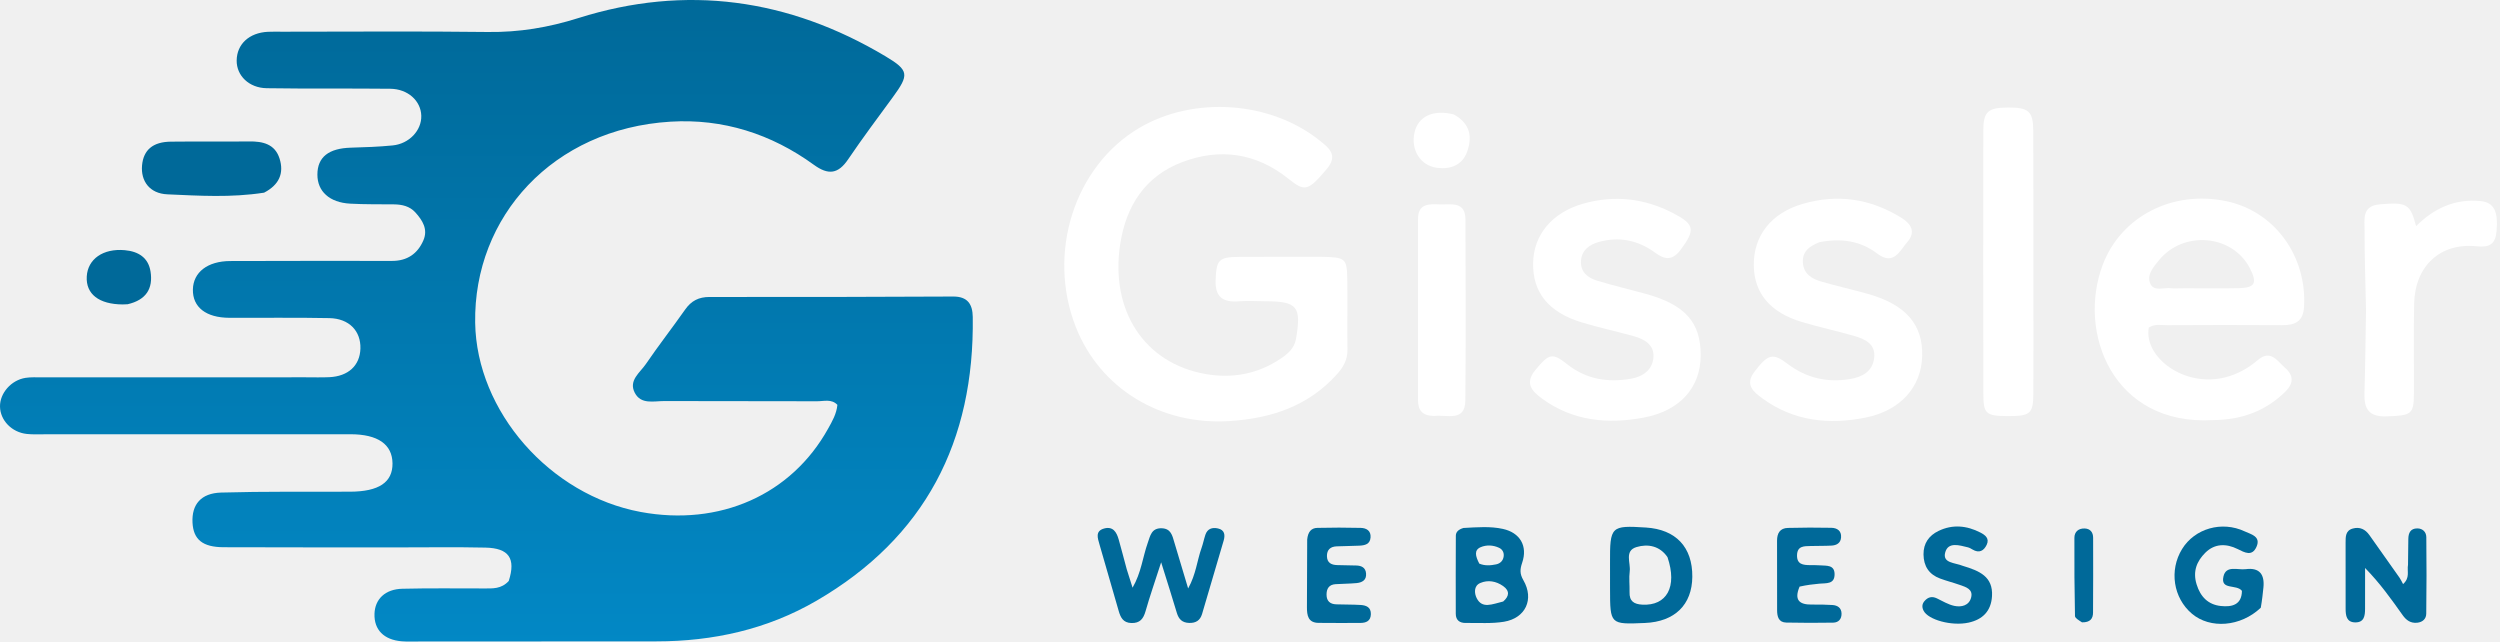
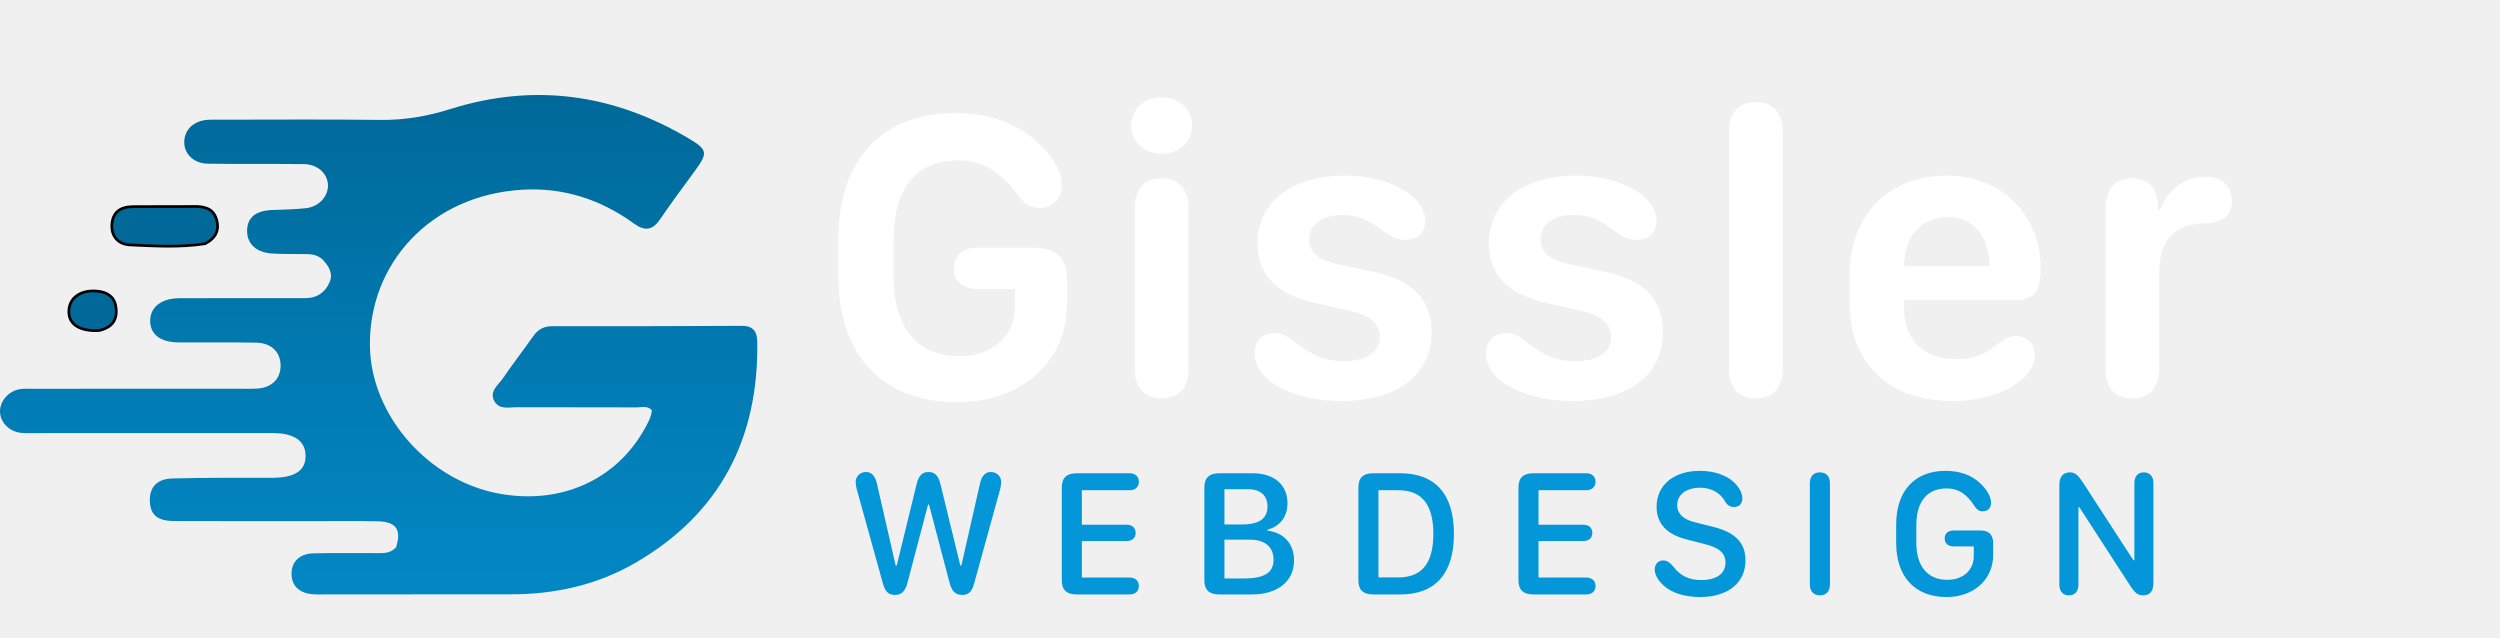
- <svg xmlns="http://www.w3.org/2000/svg" width="717" height="184" viewBox="0 0 717 184" fill="none">
-   <path d="M145.909 166.623C147.99 160.123 145.944 157.203 139.215 157.053C130.702 156.864 122.182 157.001 113.665 156.996C97.152 156.985 80.639 157.005 64.127 156.945C58.099 156.924 55.451 154.73 55.21 149.865C54.956 144.715 57.622 141.434 63.419 141.268C75.749 140.914 88.093 141.067 100.432 141.018C108.651 140.985 112.63 138.327 112.57 132.894C112.511 127.43 108.361 124.541 100.495 124.541C71.293 124.54 42.092 124.552 12.89 124.554C11.152 124.554 9.4 124.643 7.679 124.458C3.362 123.991 0.067 120.552 0.001 116.612C-0.064 112.763 3.213 108.997 7.351 108.364C8.884 108.129 10.472 108.226 12.035 108.225C37.239 108.215 62.443 108.214 87.647 108.209C89.906 108.208 92.17 108.28 94.425 108.177C99.888 107.929 103.216 104.843 103.367 99.994C103.525 94.937 100.14 91.353 94.471 91.237C84.915 91.041 75.352 91.19 65.792 91.147C59.061 91.117 55.215 88.091 55.322 83.013C55.426 78.081 59.528 74.887 66.039 74.865C81.509 74.811 96.979 74.813 112.449 74.83C116.778 74.835 119.765 72.784 121.431 68.928C122.805 65.747 121.168 63.179 119.12 60.916C117.503 59.128 115.295 58.636 112.954 58.611C108.783 58.568 104.604 58.637 100.443 58.41C94.494 58.085 91.024 54.897 91.03 50.07C91.036 45.059 94.256 42.53 100.646 42.351C104.638 42.239 108.64 42.1 112.612 41.709C117.374 41.241 120.948 37.379 120.826 33.18C120.704 28.931 116.996 25.514 111.955 25.458C100.136 25.325 88.314 25.485 76.497 25.299C71.379 25.219 67.827 21.666 67.876 17.355C67.93 12.657 71.458 9.39 76.818 9.121C78.205 9.052 79.598 9.096 80.989 9.096C100.63 9.096 120.274 8.926 139.913 9.176C148.86 9.29 157.27 7.896 165.878 5.181C196.735 -4.55 226.208 -0.39 253.92 16.12C260.77 20.201 260.757 21.447 256.055 27.88C251.747 33.773 247.361 39.616 243.272 45.66C240.391 49.919 237.588 50.295 233.397 47.254C221.181 38.389 207.35 33.98 192.295 34.896C158.576 36.948 135.818 62.16 136.278 92.545C136.663 118.006 157.733 142.004 183.754 146.831C206.412 151.035 226.966 141.911 237.497 122.944C238.671 120.83 239.917 118.719 240.164 116.109C238.489 114.341 236.276 115.092 234.326 115.082C219.725 115.013 205.124 115.09 190.524 115.023C187.514 115.009 183.83 116.097 182.044 112.633C180.216 109.089 183.555 106.873 185.217 104.434C188.837 99.121 192.802 94.045 196.498 88.782C198.254 86.281 200.393 85.167 203.498 85.172C226.789 85.208 250.081 85.165 273.372 85.045C277.533 85.024 278.934 87.276 278.986 90.895C279.502 126.546 265.311 154.196 234.158 172.301C220.04 180.506 204.532 183.943 188.24 183.945C165.469 183.948 142.699 183.971 119.929 183.982C118.364 183.983 116.793 184.048 115.237 183.924C110.098 183.515 107.255 180.616 107.403 176.04C107.54 171.83 110.451 168.977 115.386 168.854C123.203 168.659 131.028 168.775 138.85 168.766C141.284 168.763 143.767 168.967 145.909 166.623Z" fill="url(#paint0_linear_6_25)" />
-   <path d="M378.853 73.647C385.977 73.805 386.297 74.012 386.404 80.301C386.517 86.96 386.338 93.624 386.451 100.283C386.5 103.201 385.241 105.332 383.39 107.387C375.16 116.524 364.546 119.994 352.644 120.761C332.891 122.034 315.462 111.435 308.521 93.724C300.216 72.531 308.15 47.679 326.727 36.701C342.346 27.47 364.307 28.971 378.467 40.295C381.126 42.421 383.862 44.495 380.543 48.434C375.221 54.749 374.267 55.085 369.588 51.319C360.351 43.882 349.953 42.365 339.057 46.493C328.431 50.519 322.955 59.048 321.275 70.004C318.343 89.131 328.248 104.202 345.748 107.27C353.407 108.612 360.696 107.29 367.242 102.897C369.313 101.507 371.225 99.93 371.697 97.169C373.287 87.891 372.099 86.414 362.818 86.397C360.318 86.392 357.805 86.215 355.322 86.415C350.771 86.782 348.446 85.252 348.644 80.271C348.869 74.568 349.478 73.711 355.378 73.678C363.043 73.635 370.708 73.654 378.853 73.647Z" fill="white" />
-   <path d="M634.691 120.484C606.024 122.149 595.68 95.403 603.075 75.915C608.336 62.053 623.093 54.463 638.533 57.704C652.309 60.596 661.64 73.368 660.802 87.991C660.564 92.145 658.302 93.29 654.554 93.259C643.559 93.17 632.564 93.217 621.569 93.263C619.784 93.27 617.896 92.824 616.269 93.965C614.768 102.324 626.358 111.304 638.327 108.191C641.775 107.294 644.802 105.596 647.502 103.291C651.232 100.105 653.126 103.543 655.379 105.515C657.917 107.737 657.791 110.018 655.419 112.342C649.771 117.875 642.946 120.419 634.691 120.484ZM626.557 82.676C631.699 82.675 636.843 82.757 641.982 82.65C646.781 82.551 647.483 81.197 645.218 76.856C640.191 67.222 626.178 66.025 619.146 74.684C617.592 76.599 615.6 78.85 616.702 81.344C617.737 83.69 620.562 82.403 622.603 82.655C623.583 82.776 624.591 82.675 626.557 82.676Z" fill="white" />
-   <path d="M521.88 69.441C518.811 70.616 516.814 72.236 517.076 75.441C517.336 78.62 519.675 79.978 522.319 80.746C526.781 82.044 531.327 83.05 535.798 84.318C546.624 87.386 551.551 93.127 551.281 102.204C551.022 110.918 545.168 117.73 535.021 119.769C524.609 121.862 514.439 120.824 505.514 114.295C502.945 112.417 500.283 110.382 503.212 106.566C507.026 101.597 508.389 101.091 512.677 104.349C518.04 108.424 524.002 109.785 530.553 108.718C534.068 108.146 537.056 106.543 537.512 102.656C537.986 98.617 534.871 97.234 531.724 96.332C526.778 94.915 521.736 93.83 516.808 92.359C507.734 89.652 503.115 84.139 502.989 76.205C502.854 67.678 507.901 61.125 517.022 58.468C526.975 55.569 536.439 56.969 545.26 62.425C548.019 64.131 549.578 66.444 547.051 69.373C544.847 71.927 543.091 76.308 538.381 72.721C533.561 69.05 528.111 68.273 521.88 69.441Z" fill="white" />
-   <path d="M481.819 71.889C479.382 74.939 477.215 74.309 474.691 72.466C469.867 68.942 464.457 67.755 458.607 69.381C455.875 70.14 453.673 71.656 453.431 74.749C453.179 77.97 455.334 79.668 458.03 80.49C462.641 81.896 467.344 82.997 471.995 84.276C483.274 87.376 487.787 92.442 487.76 101.914C487.733 110.971 482.033 117.777 471.372 119.778C461.164 121.693 451.09 120.796 442.268 114.322C439.312 112.153 437.228 109.893 440.333 106.133C444.226 101.418 445.18 101.063 449.464 104.459C454.968 108.822 461.191 109.787 467.868 108.597C471.261 107.992 473.959 106.021 474.213 102.462C474.467 98.891 471.636 97.275 468.584 96.421C463.62 95.033 458.566 93.956 453.637 92.459C444.093 89.561 439.533 83.847 439.696 75.384C439.851 67.325 445.176 60.908 454.092 58.403C462.969 55.908 471.586 56.84 479.774 61.092C486.06 64.356 486.342 65.859 481.819 71.889Z" fill="white" />
-   <path d="M583.175 82C583.179 92.664 583.237 102.829 583.16 112.993C583.117 118.711 582.244 119.364 575.701 119.332C569.587 119.302 568.834 118.686 568.825 112.948C568.785 87.787 568.775 62.626 568.814 37.465C568.822 32.027 570.125 30.895 575.766 30.839C581.776 30.779 583.114 31.886 583.14 37.51C583.207 52.173 583.169 66.837 583.175 82Z" fill="white" />
-   <path d="M678.576 88.934C678.417 80.985 678.134 73.508 678.16 66.033C678.171 62.918 677.332 59.05 682.49 58.608C690.238 57.944 691.259 58.417 692.936 64.86C698.093 59.715 704.078 56.987 711.295 57.654C715.237 58.018 716.529 60.507 716.009 66.333C715.689 69.908 714.106 71.036 710.404 70.644C699.889 69.531 692.62 76.226 692.378 87.102C692.186 95.744 692.364 104.393 692.307 113.039C692.268 118.889 691.52 119.179 684.416 119.414C679.416 119.579 677.985 117.268 678.123 112.808C678.362 105.01 678.435 97.207 678.576 88.934Z" fill="white" />
-   <path d="M411.191 119.301C407.759 119.215 406.683 117.497 406.685 114.743C406.697 97.437 406.695 80.131 406.687 62.825C406.684 58.248 409.954 58.52 412.991 58.622C416.154 58.728 420.265 57.645 420.287 62.904C420.358 80.21 420.421 97.517 420.26 114.821C420.201 121.107 415.074 118.847 411.191 119.301Z" fill="white" />
-   <path d="M75.737 55.257C66.246 56.728 57.097 56.134 47.989 55.734C42.946 55.512 40.331 51.965 40.74 47.418C41.135 43.029 43.839 40.69 48.948 40.628C56.429 40.537 63.914 40.661 71.395 40.563C75.36 40.51 78.863 41.291 80.184 45.498C81.495 49.674 80.085 53.011 75.737 55.257Z" fill="#006999" />
-   <path d="M323.144 163.25C323.696 165.038 324.149 166.454 324.819 168.548C327.324 164.221 327.727 159.784 329.162 155.73C329.885 153.687 330.217 151.414 333.182 151.508C335.85 151.593 336.231 153.624 336.801 155.553C338.025 159.684 339.272 163.809 340.758 168.767C343.028 164.695 343.315 160.76 344.594 157.19C345.041 155.943 345.287 154.625 345.707 153.367C346.294 151.61 347.693 151.199 349.305 151.555C351.267 151.988 351.404 153.467 350.94 155.063C348.899 162.076 346.829 169.082 344.755 176.086C344.209 177.927 342.975 178.729 341.023 178.655C339.046 178.581 338.053 177.584 337.513 175.765C336.209 171.375 334.809 167.014 333.019 161.268C331.22 166.849 329.761 171.019 328.554 175.261C327.924 177.476 326.938 178.765 324.455 178.684C322.119 178.608 321.378 177.081 320.843 175.229C319 168.848 317.138 162.472 315.316 156.085C314.815 154.328 314.054 152.299 316.651 151.577C319.201 150.868 320.25 152.621 320.839 154.718C321.602 157.43 322.312 160.158 323.144 163.25Z" fill="#006999" />
-   <path d="M419.71 151.421C423.774 151.206 427.442 150.901 431.033 151.692C435.962 152.777 438.191 156.601 436.561 161.386C435.928 163.245 435.829 164.549 436.903 166.401C440.064 171.855 437.546 177.295 431.316 178.32C427.757 178.905 424.049 178.607 420.407 178.666C418.659 178.695 417.52 177.902 417.515 176.032C417.495 168.578 417.494 161.123 417.532 153.668C417.538 152.574 418.254 151.863 419.71 151.421ZM431.111 172.512C432.85 171.023 433.064 169.468 431.088 168.076C429.093 166.67 426.755 166.253 424.536 167.209C422.623 168.033 422.837 170.197 423.505 171.532C425.087 174.694 427.955 173.268 431.111 172.512ZM424.26 161.644C425.839 162.313 427.474 162.197 429.079 161.863C430.291 161.611 431.113 160.793 431.26 159.519C431.383 158.447 430.886 157.547 429.931 157.106C428.232 156.319 426.349 156.216 424.68 156.921C422.695 157.76 423.154 159.512 424.26 161.644Z" fill="#006999" />
-   <path d="M690.619 161.965C690.65 159.201 690.673 156.869 690.708 154.536C690.733 152.834 691.348 151.548 693.27 151.547C694.853 151.546 695.851 152.603 695.867 154.054C695.95 161.378 695.945 168.703 695.848 176.026C695.829 177.461 694.851 178.423 693.267 178.596C691.36 178.805 690.097 177.859 689.076 176.42C685.825 171.842 682.581 167.26 678.307 162.905C678.307 166.82 678.323 170.735 678.3 174.649C678.288 176.58 678.06 178.523 675.509 178.505C672.98 178.487 672.73 176.551 672.724 174.619C672.701 168.287 672.698 161.955 672.716 155.623C672.721 153.948 672.665 152.161 674.787 151.582C676.81 151.029 678.365 151.802 679.54 153.46C682.429 157.538 685.322 161.613 688.194 165.703C688.578 166.249 688.848 166.875 689.202 167.522C691.253 165.67 690.294 163.904 690.619 161.965Z" fill="#006999" />
-   <path d="M648.391 174.297C642.568 179.809 633.858 180.414 628.654 176.022C623.291 171.495 622.076 163.554 625.815 157.471C629.437 151.58 637.198 149.307 643.804 152.41C645.549 153.23 648.528 153.829 647.148 156.859C645.878 159.646 643.834 158.503 641.733 157.458C638.531 155.865 635.181 155.837 632.489 158.515C630.022 160.968 628.849 163.88 629.976 167.564C631.079 171.167 633.289 173.401 636.918 173.8C640.068 174.146 642.955 173.499 642.983 169.454C641.413 167.465 636.802 169.339 637.678 165.361C638.411 162.028 641.785 163.539 644.057 163.238C648.027 162.712 649.533 164.742 649.148 168.51C648.963 170.317 648.774 172.123 648.391 174.297Z" fill="#006999" />
-   <path d="M461.755 161.454C461.715 150.913 461.987 150.658 472.068 151.296C480.642 151.84 485.431 156.928 485.355 165.416C485.284 173.458 480.318 178.304 471.773 178.67C461.777 179.099 461.777 179.099 461.76 168.913C461.756 166.59 461.757 164.267 461.755 161.454ZM478.235 159.783C476.015 156.542 472.624 155.921 469.349 156.899C465.804 157.957 467.72 161.438 467.402 163.856C467.143 165.821 467.415 167.849 467.355 169.846C467.276 172.442 468.632 173.289 471.047 173.414C477.96 173.771 481.146 168.377 478.235 159.783Z" fill="#006999" />
-   <path d="M374.902 154.741C375.105 152.544 376.077 151.436 377.791 151.396C381.945 151.298 386.104 151.293 390.257 151.398C391.867 151.438 393.226 152.188 393.077 154.147C392.926 156.122 391.397 156.422 389.838 156.498C387.679 156.604 385.515 156.6 383.355 156.692C381.598 156.766 380.544 157.629 380.567 159.487C380.592 161.428 381.837 162.027 383.531 162.07C385.36 162.117 387.19 162.131 389.018 162.188C390.502 162.235 391.644 162.805 391.787 164.445C391.958 166.409 390.635 167.084 389.011 167.235C387.027 167.419 385.025 167.409 383.035 167.54C381.193 167.662 380.451 168.78 380.453 170.54C380.455 172.415 381.484 173.262 383.239 173.326C385.565 173.41 387.898 173.359 390.219 173.504C391.802 173.602 393.208 174.129 393.165 176.137C393.124 178.111 391.805 178.647 390.154 178.658C386.162 178.685 382.17 178.675 378.179 178.643C375.137 178.619 374.829 176.477 374.83 174.165C374.834 167.845 374.857 161.524 374.902 154.741Z" fill="#006999" />
-   <path d="M516.125 168.237C514.462 172.15 516.126 173.424 519.578 173.388C521.571 173.368 523.57 173.381 525.557 173.516C527.009 173.615 528.123 174.325 528.156 175.971C528.188 177.556 527.293 178.549 525.756 178.575C521.272 178.65 516.783 178.652 512.299 178.553C510.102 178.505 509.68 176.836 509.675 175.035C509.659 168.383 509.678 161.732 509.657 155.081C509.65 152.936 510.501 151.465 512.767 151.407C516.919 151.301 521.076 151.284 525.228 151.372C526.86 151.406 528.166 152.199 528.021 154.14C527.9 155.769 526.719 156.399 525.28 156.479C523.29 156.59 521.291 156.536 519.297 156.597C517.46 156.654 515.455 156.51 515.39 159.232C515.326 161.882 517.144 162.058 519.094 162.079C520.091 162.09 521.093 162.065 522.086 162.145C523.856 162.286 526.116 161.954 526.158 164.63C526.204 167.62 523.768 167.216 521.828 167.393C520.021 167.558 518.218 167.77 516.125 168.237Z" fill="#006999" />
-   <path d="M562.975 162.3C567.68 163.718 571.656 165.35 571.307 171.011C571.043 175.288 568.588 177.691 564.602 178.565C559.73 179.634 553.021 177.758 551.691 175.166C551.177 174.163 551.213 173.244 551.931 172.401C552.9 171.264 554.057 170.919 555.484 171.603C557.122 172.388 558.734 173.386 560.472 173.761C562.513 174.202 564.72 173.7 565.321 171.366C565.94 168.966 563.804 168.361 562.076 167.754C560.197 167.093 558.256 166.607 556.392 165.912C553.232 164.732 551.7 162.374 551.662 159.008C551.625 155.809 553.231 153.595 555.972 152.27C560.006 150.319 564.074 150.729 567.972 152.732C569.294 153.411 570.676 154.403 569.777 156.263C568.929 158.015 567.605 158.728 565.726 157.604C565.3 157.35 564.849 157.086 564.374 156.972C561.951 156.39 558.757 155.345 557.901 158.388C557.011 161.551 560.633 161.34 562.975 162.3Z" fill="#006999" />
-   <path d="M36.61 87.255C35.845 87.299 35.512 87.316 35.179 87.314C28.382 87.273 24.609 84.343 24.88 79.32C25.152 74.278 29.593 71.193 35.794 71.753C39.679 72.103 42.562 73.881 43.183 77.927C43.918 82.718 41.96 86.02 36.61 87.255Z" fill="#006999" />
-   <path d="M416.935 32.821C421.8 35.48 422.299 39.489 420.7 43.701C419.287 47.421 415.888 48.639 412.105 48.127C407.369 47.486 404.604 43.013 405.655 38.097C406.651 33.441 410.957 31.299 416.935 32.821Z" fill="white" />
-   <path d="M597.122 178.487C596.127 177.842 595.118 177.269 595.106 176.676C594.954 169.193 594.897 161.708 594.938 154.224C594.948 152.49 596.129 151.499 597.914 151.568C599.538 151.631 600.303 152.716 600.309 154.211C600.341 161.372 600.326 168.533 600.285 175.693C600.275 177.42 599.462 178.535 597.122 178.487Z" fill="#006999" />
+ <svg xmlns="http://www.w3.org/2000/svg" width="921" height="235" viewBox="0 0 921 235" fill="none">
+   <path d="M145.909 201.623C147.99 195.123 145.944 192.203 139.215 192.053C130.702 191.864 122.182 192.001 113.665 191.996C97.152 191.985 80.639 192.005 64.127 191.945C58.099 191.924 55.451 189.73 55.21 184.865C54.956 179.715 57.622 176.434 63.419 176.268C75.749 175.914 88.093 176.067 100.432 176.018C108.651 175.985 112.63 173.327 112.57 167.894C112.511 162.43 108.361 159.541 100.495 159.541C71.293 159.54 42.092 159.552 12.89 159.554C11.152 159.554 9.4 159.643 7.679 159.458C3.362 158.991 0.067 155.552 0.001 151.612C-0.064 147.763 3.213 143.997 7.351 143.364C8.884 143.129 10.472 143.226 12.035 143.225C37.239 143.215 62.443 143.214 87.647 143.209C89.906 143.208 92.17 143.28 94.425 143.177C99.888 142.929 103.216 139.843 103.367 134.994C103.525 129.937 100.14 126.353 94.471 126.237C84.915 126.041 75.352 126.19 65.792 126.147C59.061 126.117 55.215 123.091 55.322 118.013C55.426 113.081 59.528 109.887 66.039 109.865C81.509 109.811 96.979 109.813 112.449 109.83C116.778 109.835 119.765 107.784 121.431 103.928C122.805 100.747 121.168 98.179 119.12 95.916C117.503 94.128 115.295 93.635 112.954 93.611C108.783 93.568 104.604 93.637 100.443 93.41C94.494 93.085 91.024 89.897 91.03 85.07C91.036 80.059 94.256 77.53 100.646 77.351C104.638 77.239 108.64 77.1 112.612 76.709C117.374 76.241 120.948 72.379 120.826 68.18C120.704 63.931 116.996 60.514 111.955 60.458C100.136 60.325 88.314 60.485 76.497 60.3C71.379 60.219 67.827 56.666 67.876 52.355C67.93 47.657 71.458 44.39 76.818 44.121C78.205 44.052 79.598 44.096 80.989 44.096C100.63 44.096 120.274 43.926 139.913 44.176C148.86 44.29 157.27 42.896 165.878 40.181C196.735 30.45 226.208 34.61 253.92 51.12C260.77 55.201 260.757 56.447 256.055 62.88C251.747 68.773 247.361 74.616 243.272 80.66C240.391 84.919 237.588 85.296 233.397 82.254C221.181 73.389 207.35 68.98 192.295 69.896C158.576 71.948 135.818 97.159 136.278 127.545C136.663 153.006 157.733 177.004 183.754 181.831C206.412 186.035 226.966 176.911 237.497 157.944C238.671 155.83 239.917 153.719 240.164 151.109C238.489 149.341 236.276 150.092 234.326 150.082C219.725 150.013 205.124 150.09 190.524 150.023C187.514 150.009 183.83 151.097 182.044 147.633C180.216 144.089 183.555 141.873 185.217 139.434C188.837 134.121 192.802 129.045 196.498 123.782C198.254 121.281 200.393 120.167 203.498 120.172C226.789 120.208 250.081 120.165 273.372 120.045C277.533 120.024 278.934 122.276 278.986 125.895C279.502 161.546 265.311 189.196 234.158 207.301C220.04 215.506 204.532 218.943 188.24 218.945C165.469 218.948 142.699 218.971 119.929 218.982C118.364 218.983 116.793 219.048 115.237 218.924C110.098 218.515 107.255 215.616 107.403 211.04C107.54 206.83 110.451 203.977 115.386 203.854C123.203 203.659 131.028 203.775 138.85 203.766C141.284 203.763 143.767 203.967 145.909 201.623Z" fill="url(#paint0_linear_20_63)" />
+   <path d="M71.401 76.062C73.361 76.036 75.137 76.22 76.57 76.886C77.976 77.54 79.088 78.675 79.707 80.648C80.335 82.649 80.297 84.397 79.626 85.897C78.961 87.385 77.642 88.694 75.577 89.775C66.175 91.22 57.109 90.634 48.012 90.234C45.608 90.128 43.834 89.236 42.705 87.879C41.572 86.516 41.043 84.631 41.238 82.463C41.427 80.364 42.159 78.819 43.397 77.784C44.642 76.742 46.469 76.158 48.954 76.128C52.691 76.082 56.429 76.091 60.171 76.098C63.912 76.106 67.656 76.112 71.401 76.062Z" fill="#006999" stroke="black" />
+   <path d="M28.398 108.847C30.201 107.596 32.737 106.979 35.749 107.251C37.633 107.421 39.222 107.933 40.406 108.849C41.579 109.757 42.396 111.093 42.688 113.003C43.044 115.319 42.738 117.202 41.764 118.644C40.795 120.078 39.112 121.156 36.54 121.758C35.801 121.8 35.49 121.816 35.182 121.814C31.844 121.794 29.325 121.064 27.686 119.791C26.069 118.536 25.251 116.712 25.379 114.347C25.507 111.98 26.606 110.09 28.398 108.847Z" fill="#006999" stroke="black" />
+   <path d="M308.901 102.119V87.342C308.901 58.988 324.953 41.661 351.732 41.661C363.658 41.661 373.71 45.036 380.986 51.337C387.136 56.363 391.187 62.814 391.187 68.215C391.187 73.24 387.736 76.616 382.861 76.616C379.935 76.616 377.91 75.491 375.735 72.715C369.734 64.764 363.358 59.063 353.082 59.063C337.63 59.063 329.229 69.265 329.229 88.167V102.044C329.229 120.722 337.93 131.223 353.307 131.223C365.608 131.223 373.86 123.872 373.86 112.921V106.47H360.208C354.657 106.47 351.432 103.694 351.432 98.819C351.432 93.943 354.582 91.243 360.208 91.243H380.685C389.312 91.243 393.137 95.068 393.137 103.469V111.72C393.137 133.173 376.485 148.175 352.557 148.175C325.178 148.175 308.901 130.923 308.901 102.119ZM416.72 46.237C416.72 40.236 421.521 35.885 427.897 35.885C434.423 35.885 439.148 40.236 439.148 46.237C439.148 52.237 434.423 56.663 427.897 56.663C421.521 56.663 416.72 52.237 416.72 46.237ZM437.798 135.874C437.798 143.075 434.048 146.75 427.897 146.75C421.821 146.75 418.07 143 418.07 135.874V76.616C418.07 69.415 421.821 65.664 427.972 65.664C434.048 65.664 437.798 69.415 437.798 76.616V135.874ZM462.206 130.023C462.206 125.597 465.207 122.672 469.707 122.672C472.258 122.672 474.208 123.722 477.658 126.422C483.434 130.998 488.61 133.098 495.136 133.098C503.312 133.098 508.338 129.648 508.338 124.097C508.338 119.521 504.812 116.146 497.536 114.571L484.934 111.72C470.157 108.495 463.257 101.294 463.257 89.517C463.257 74.516 475.858 64.689 495.511 64.689C503.087 64.689 510.288 66.339 515.989 69.415C521.689 72.49 525.065 76.916 525.065 81.491C525.065 85.767 522.064 88.392 517.564 88.392C515.238 88.392 513.138 87.642 509.463 85.017C503.762 80.666 499.711 79.166 494.461 79.166C486.885 79.166 482.309 82.767 482.309 88.317C482.309 92.893 485.384 95.593 492.21 97.168L506.537 100.244C520.714 103.394 527.39 110.52 527.39 122.372C527.39 138.049 514.863 147.725 494.086 147.725C485.384 147.725 477.508 145.925 471.583 142.775C465.507 139.549 462.206 135.049 462.206 130.023ZM547.448 130.023C547.448 125.597 550.448 122.672 554.949 122.672C557.499 122.672 559.449 123.722 562.9 126.422C568.676 130.998 573.851 133.098 580.377 133.098C588.553 133.098 593.579 129.648 593.579 124.097C593.579 119.521 590.053 116.146 582.777 114.571L570.176 111.72C555.399 108.495 548.498 101.294 548.498 89.517C548.498 74.516 561.1 64.689 580.752 64.689C588.328 64.689 595.529 66.339 601.23 69.415C606.931 72.49 610.306 76.916 610.306 81.491C610.306 85.767 607.306 88.392 602.805 88.392C600.48 88.392 598.38 87.642 594.704 85.017C589.003 80.666 584.953 79.166 579.702 79.166C572.126 79.166 567.55 82.767 567.55 88.317C567.55 92.893 570.626 95.593 577.452 97.168L591.779 100.244C605.956 103.394 612.631 110.52 612.631 122.372C612.631 138.049 600.105 147.725 579.327 147.725C570.626 147.725 562.75 145.925 556.824 142.775C550.748 139.549 547.448 135.049 547.448 130.023ZM646.866 146.75C640.715 146.75 636.965 143.075 636.965 135.874V48.562C636.965 41.361 640.715 37.611 646.866 37.611C652.942 37.611 656.767 41.361 656.767 48.562V135.874C656.767 143.075 652.942 146.75 646.866 146.75ZM681.401 111.42V101.144C681.401 79.391 695.803 64.689 717.18 64.689C737.433 64.689 751.76 79.091 751.76 98.744C751.76 107.67 749.21 110.595 741.784 110.595H701.503V114.046C701.578 125.147 708.629 132.273 720.406 132.273C726.557 132.273 730.907 130.773 734.433 127.848C738.258 124.922 739.608 123.797 742.684 123.797C746.809 123.797 749.66 126.647 749.66 130.998C749.66 134.523 747.484 137.899 743.734 140.599C738.483 145.025 729.407 147.725 719.131 147.725C695.803 147.725 681.401 133.998 681.401 111.42ZM701.503 98.069H732.857V97.919C732.857 87.042 726.857 79.991 717.48 79.991C707.729 79.991 701.503 87.192 701.503 97.919V98.069ZM795.446 135.874C795.446 142.775 791.845 146.75 785.394 146.75C779.019 146.75 775.718 142.775 775.718 135.874V76.616C775.718 69.64 779.244 65.664 785.469 65.664C791.32 65.664 794.621 69.115 794.996 75.266V77.141H795.821C799.046 69.34 804.897 65.139 812.398 65.139C815.323 65.139 817.649 65.889 819.374 67.314C821.249 68.815 822.224 71.065 822.224 73.915C822.224 76.841 821.324 78.941 819.374 80.366C817.799 81.566 815.398 82.166 812.173 82.242C801.072 82.466 795.446 88.542 795.446 100.619V135.874Z" fill="white" />
+   <path d="M325.254 214.911L315.636 180.266C315.374 179.35 315.243 178.27 315.243 177.648C315.243 175.457 316.813 173.886 319.071 173.886C321.099 173.886 322.408 175.326 323.062 178.205L329.965 208.335H330.357L337.718 178.205C338.438 175.26 339.747 173.886 342.069 173.886C344.392 173.886 345.701 175.293 346.42 178.205L353.781 208.335H354.174L361.011 178.205C361.633 175.358 362.974 173.886 365.002 173.886C367.227 173.886 368.83 175.457 368.83 177.616C368.83 178.237 368.699 179.317 368.503 180.004L358.885 214.911C358.001 218.051 356.824 219.164 354.501 219.164C352.08 219.164 350.673 217.92 349.855 214.812L342.233 185.86H341.906L334.25 214.911C333.465 217.855 332.059 219.164 329.736 219.164C327.413 219.164 326.17 218.182 325.254 214.911ZM391.159 213.7V179.644C391.159 176.013 392.925 174.344 396.786 174.344H416.185C418.214 174.344 419.555 175.587 419.555 177.485C419.555 179.382 418.214 180.593 416.185 180.593H398.552V193.319H415.171C417.101 193.319 418.377 194.497 418.377 196.329C418.377 198.161 417.101 199.306 415.171 199.306H398.552V212.751H416.12C418.214 212.751 419.555 213.962 419.555 215.892C419.555 217.79 418.214 219 416.12 219H396.786C392.925 219 391.159 217.364 391.159 213.7ZM443.683 213.7V179.644C443.683 176.013 445.45 174.344 449.31 174.344H461.48C469.364 174.344 474.304 178.597 474.304 185.336C474.304 190.342 471.589 193.908 466.91 195.151V195.478C472.93 196.165 476.725 200.32 476.725 206.438C476.725 214.158 470.705 219 461.153 219H449.31C445.45 219 443.683 217.364 443.683 213.7ZM451.077 193.221H457.358C463.999 193.221 466.943 190.996 466.943 186.58C466.943 182.621 464.359 180.233 459.942 180.233H451.077V193.221ZM451.077 213.111H458.176C465.994 213.111 469.168 210.887 469.168 206.176C469.168 201.563 466.06 198.815 460.531 198.815H451.077V213.111ZM500.428 213.7V179.644C500.428 175.98 502.161 174.344 506.022 174.344H515.803C528.791 174.344 535.629 182.032 535.629 196.688C535.629 211.312 528.791 219 515.803 219H506.022C502.161 219 500.428 217.364 500.428 213.7ZM507.821 212.719H515.084C523.851 212.719 528.039 207.517 528.039 196.688C528.039 185.827 523.819 180.593 515.084 180.593H507.821V212.719ZM559.397 213.7V179.644C559.397 176.013 561.163 174.344 565.024 174.344H584.424C586.452 174.344 587.793 175.587 587.793 177.485C587.793 179.382 586.452 180.593 584.424 180.593H566.79V193.319H583.409C585.34 193.319 586.615 194.497 586.615 196.329C586.615 198.161 585.34 199.306 583.409 199.306H566.79V212.751H584.358C586.452 212.751 587.793 213.962 587.793 215.892C587.793 217.79 586.452 219 584.358 219H565.024C561.163 219 559.397 217.364 559.397 213.7ZM609.598 209.807C609.598 207.844 610.907 206.47 612.673 206.47C614.08 206.47 615.16 207.125 616.566 208.891C618.987 212.097 622.357 213.7 626.675 213.7C632.335 213.7 635.672 211.345 635.672 207.255C635.672 203.918 633.447 201.825 628.54 200.582L621.474 198.75C614.015 196.917 610.285 192.894 610.285 186.678C610.285 178.695 616.632 173.461 626.217 173.461C631.255 173.461 635.737 174.9 638.616 177.518C640.71 179.415 641.888 181.607 641.888 183.701C641.888 185.533 640.645 186.776 638.813 186.776C637.439 186.776 636.424 186.187 635.607 184.878C633.84 181.607 630.536 179.677 626.348 179.677C621.212 179.677 617.875 182.196 617.875 186.122C617.875 189.131 620.002 191.291 624.156 192.337L631.19 194.104C639.303 196.132 643.033 199.993 643.033 206.438C643.033 214.747 636.523 219.949 626.283 219.949C620.721 219.949 615.814 218.411 612.935 215.761C610.743 213.766 609.598 211.705 609.598 209.807ZM670.465 219.327C668.142 219.327 666.735 217.822 666.735 215.271V178.074C666.735 175.522 668.109 174.017 670.465 174.017C672.788 174.017 674.162 175.522 674.162 178.074V215.271C674.162 217.822 672.788 219.327 670.465 219.327ZM698.551 200.058V193.253C698.551 180.92 705.29 173.461 716.708 173.461C721.942 173.461 726.293 174.999 729.401 177.943C731.888 180.2 733.523 183.046 733.523 185.206C733.523 187.136 732.28 188.379 730.415 188.379C729.172 188.379 728.354 187.855 727.438 186.481C724.821 182.359 721.779 179.938 717.133 179.938C710.001 179.938 705.977 184.748 705.977 193.482V200.025C705.977 208.629 710.165 213.602 717.362 213.602C723.251 213.602 727.144 210.069 727.144 204.802V201.301H719.849C717.689 201.301 716.414 200.222 716.414 198.357C716.414 196.492 717.689 195.413 719.849 195.413H729.401C732.771 195.413 734.276 196.917 734.276 200.222V204.475C734.276 213.504 727.111 219.949 717.133 219.949C705.487 219.949 698.551 212.522 698.551 200.058ZM765.699 215.369C765.699 217.822 764.423 219.327 762.199 219.327C759.974 219.327 758.665 217.822 758.665 215.369V178.63C758.665 175.62 760.007 174.017 762.624 174.017C764.554 174.017 765.699 175.26 767.302 177.681L785.95 206.405H786.309V177.976C786.309 175.522 787.553 174.017 789.777 174.017C792.002 174.017 793.31 175.522 793.31 177.976V214.845C793.31 217.757 792.035 219.327 789.548 219.327C787.618 219.327 786.571 218.509 784.837 215.892L766.026 186.841H765.699V215.369Z" fill="#0396D9" />
  <defs>
-     <linearGradient id="paint0_linear_6_25" x1="139.5" y1="0" x2="139.5" y2="268.774" gradientUnits="userSpaceOnUse">
+     <linearGradient id="paint0_linear_20_63" x1="139.5" y1="35" x2="139.5" y2="303.774" gradientUnits="userSpaceOnUse">
      <stop stop-color="#006999" />
      <stop offset="1" stop-color="#0396D9" />
    </linearGradient>
  </defs>
</svg>
